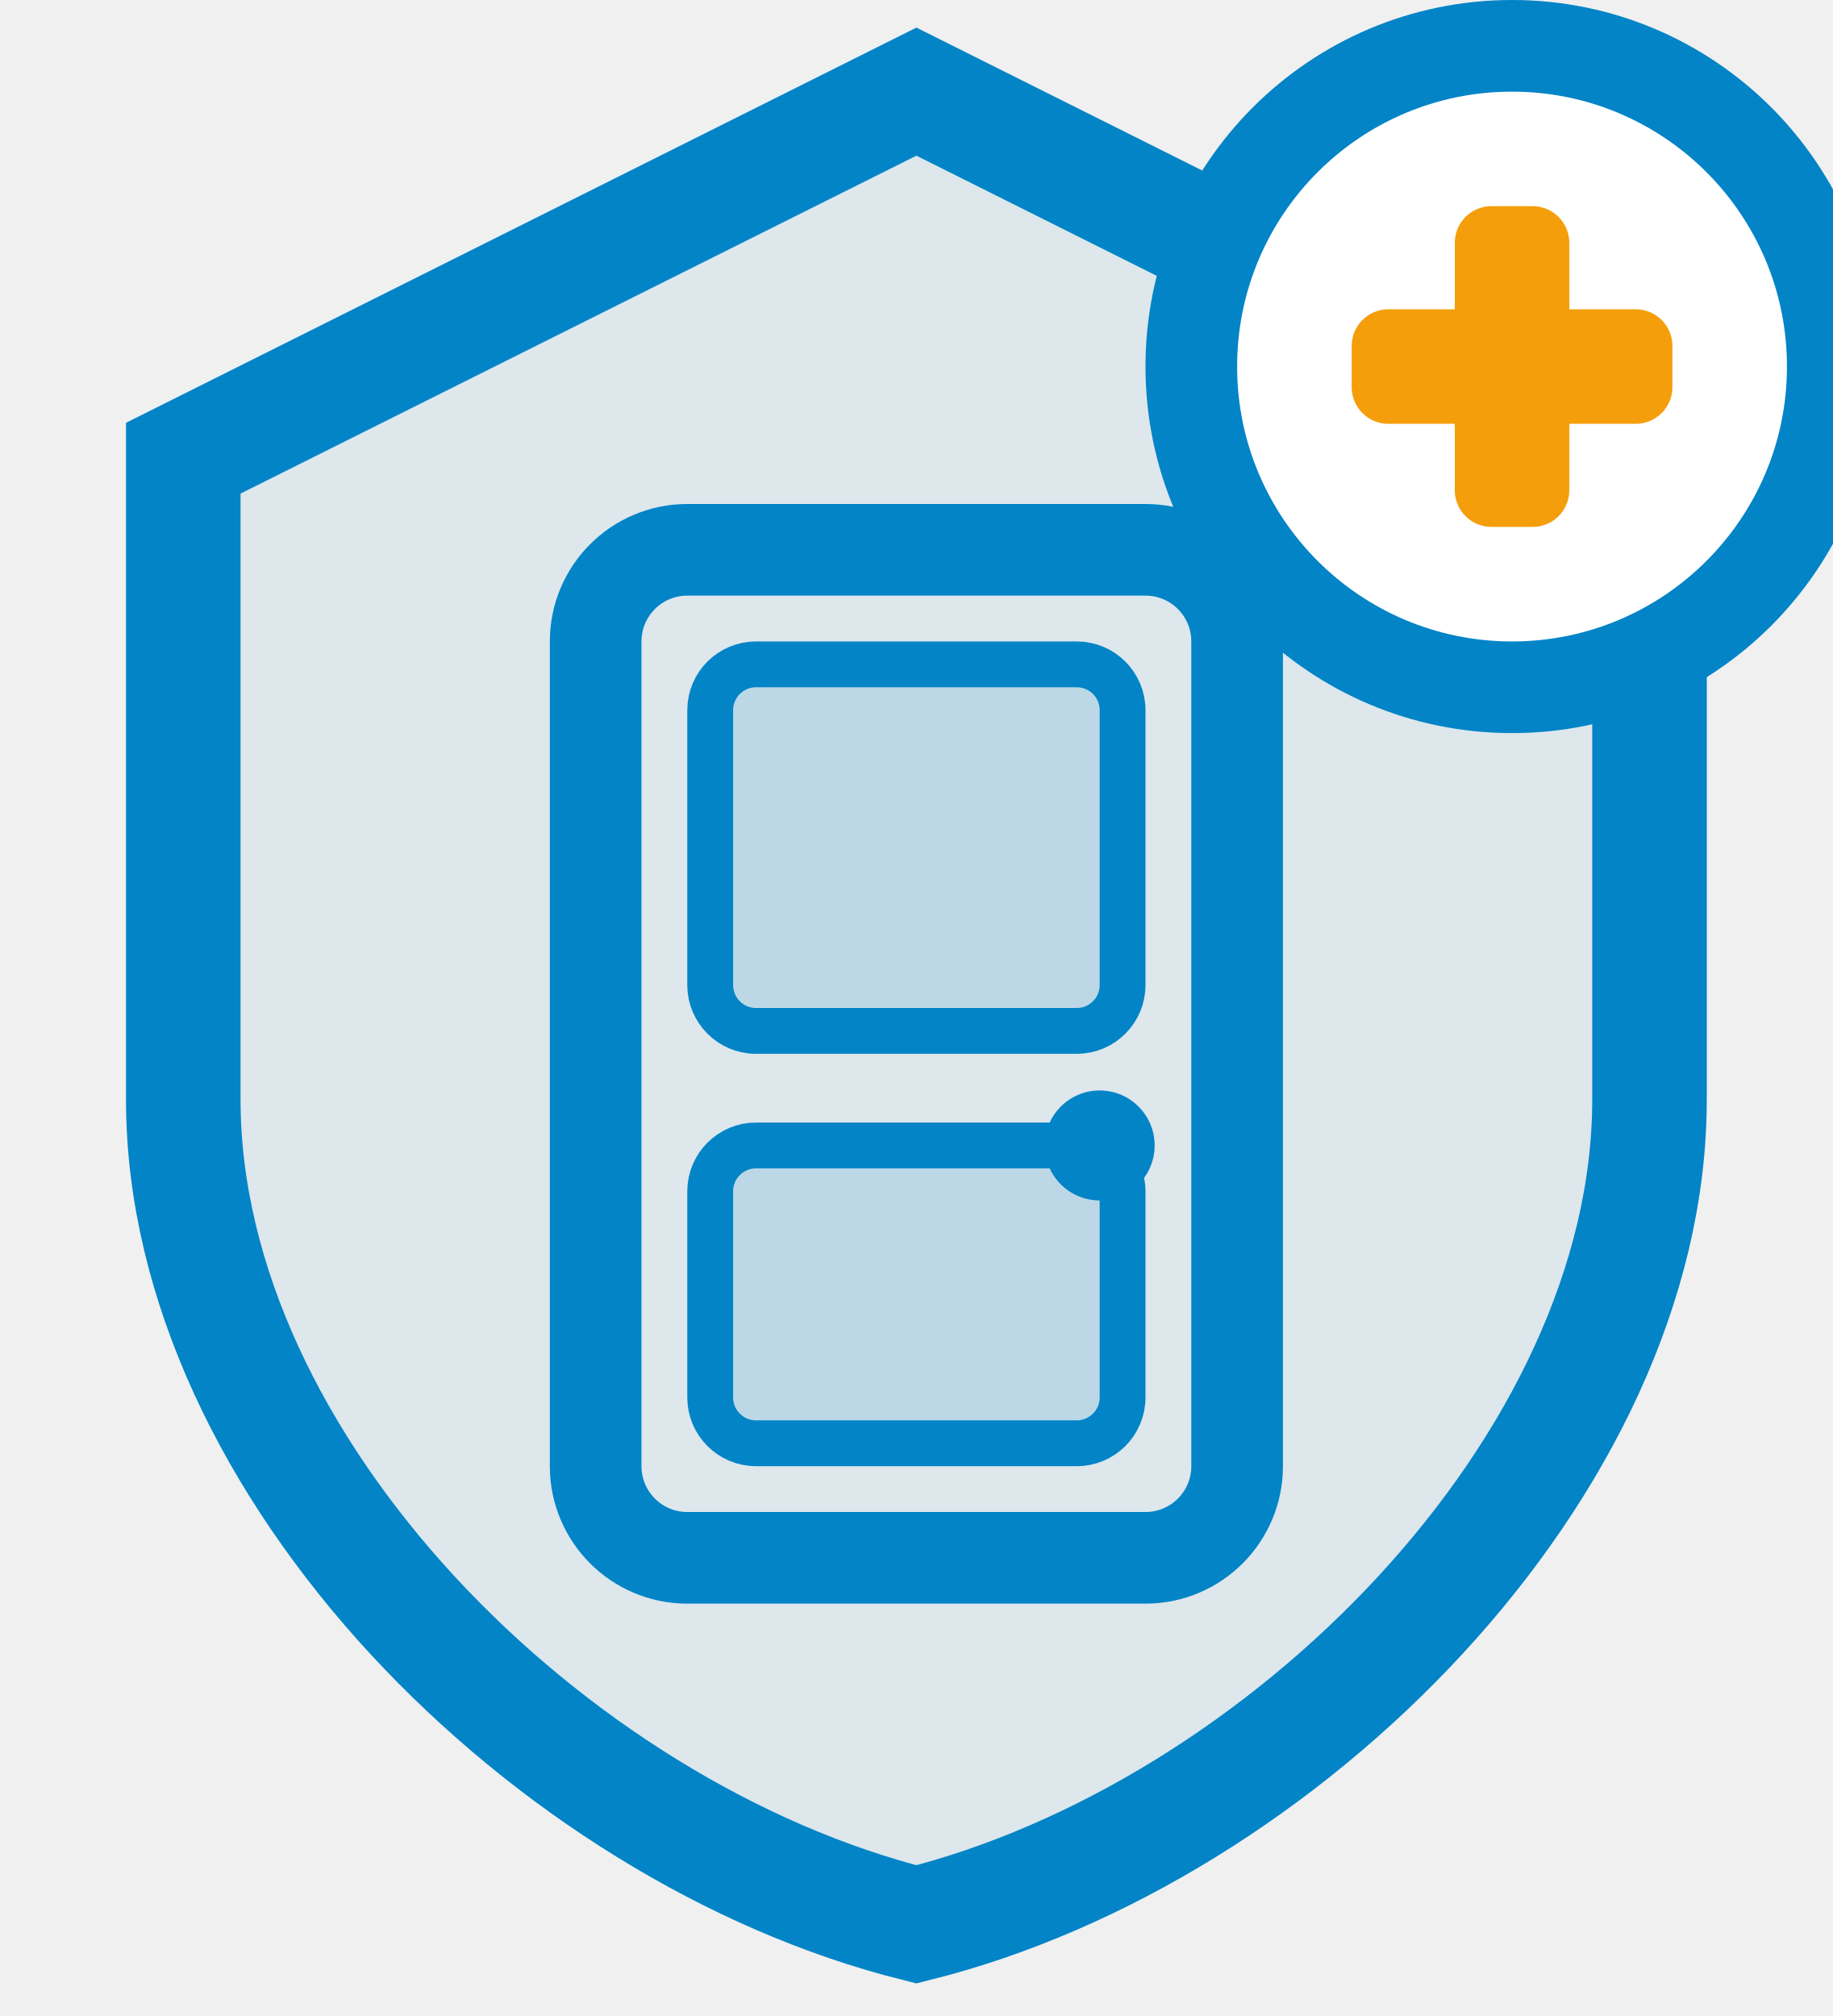
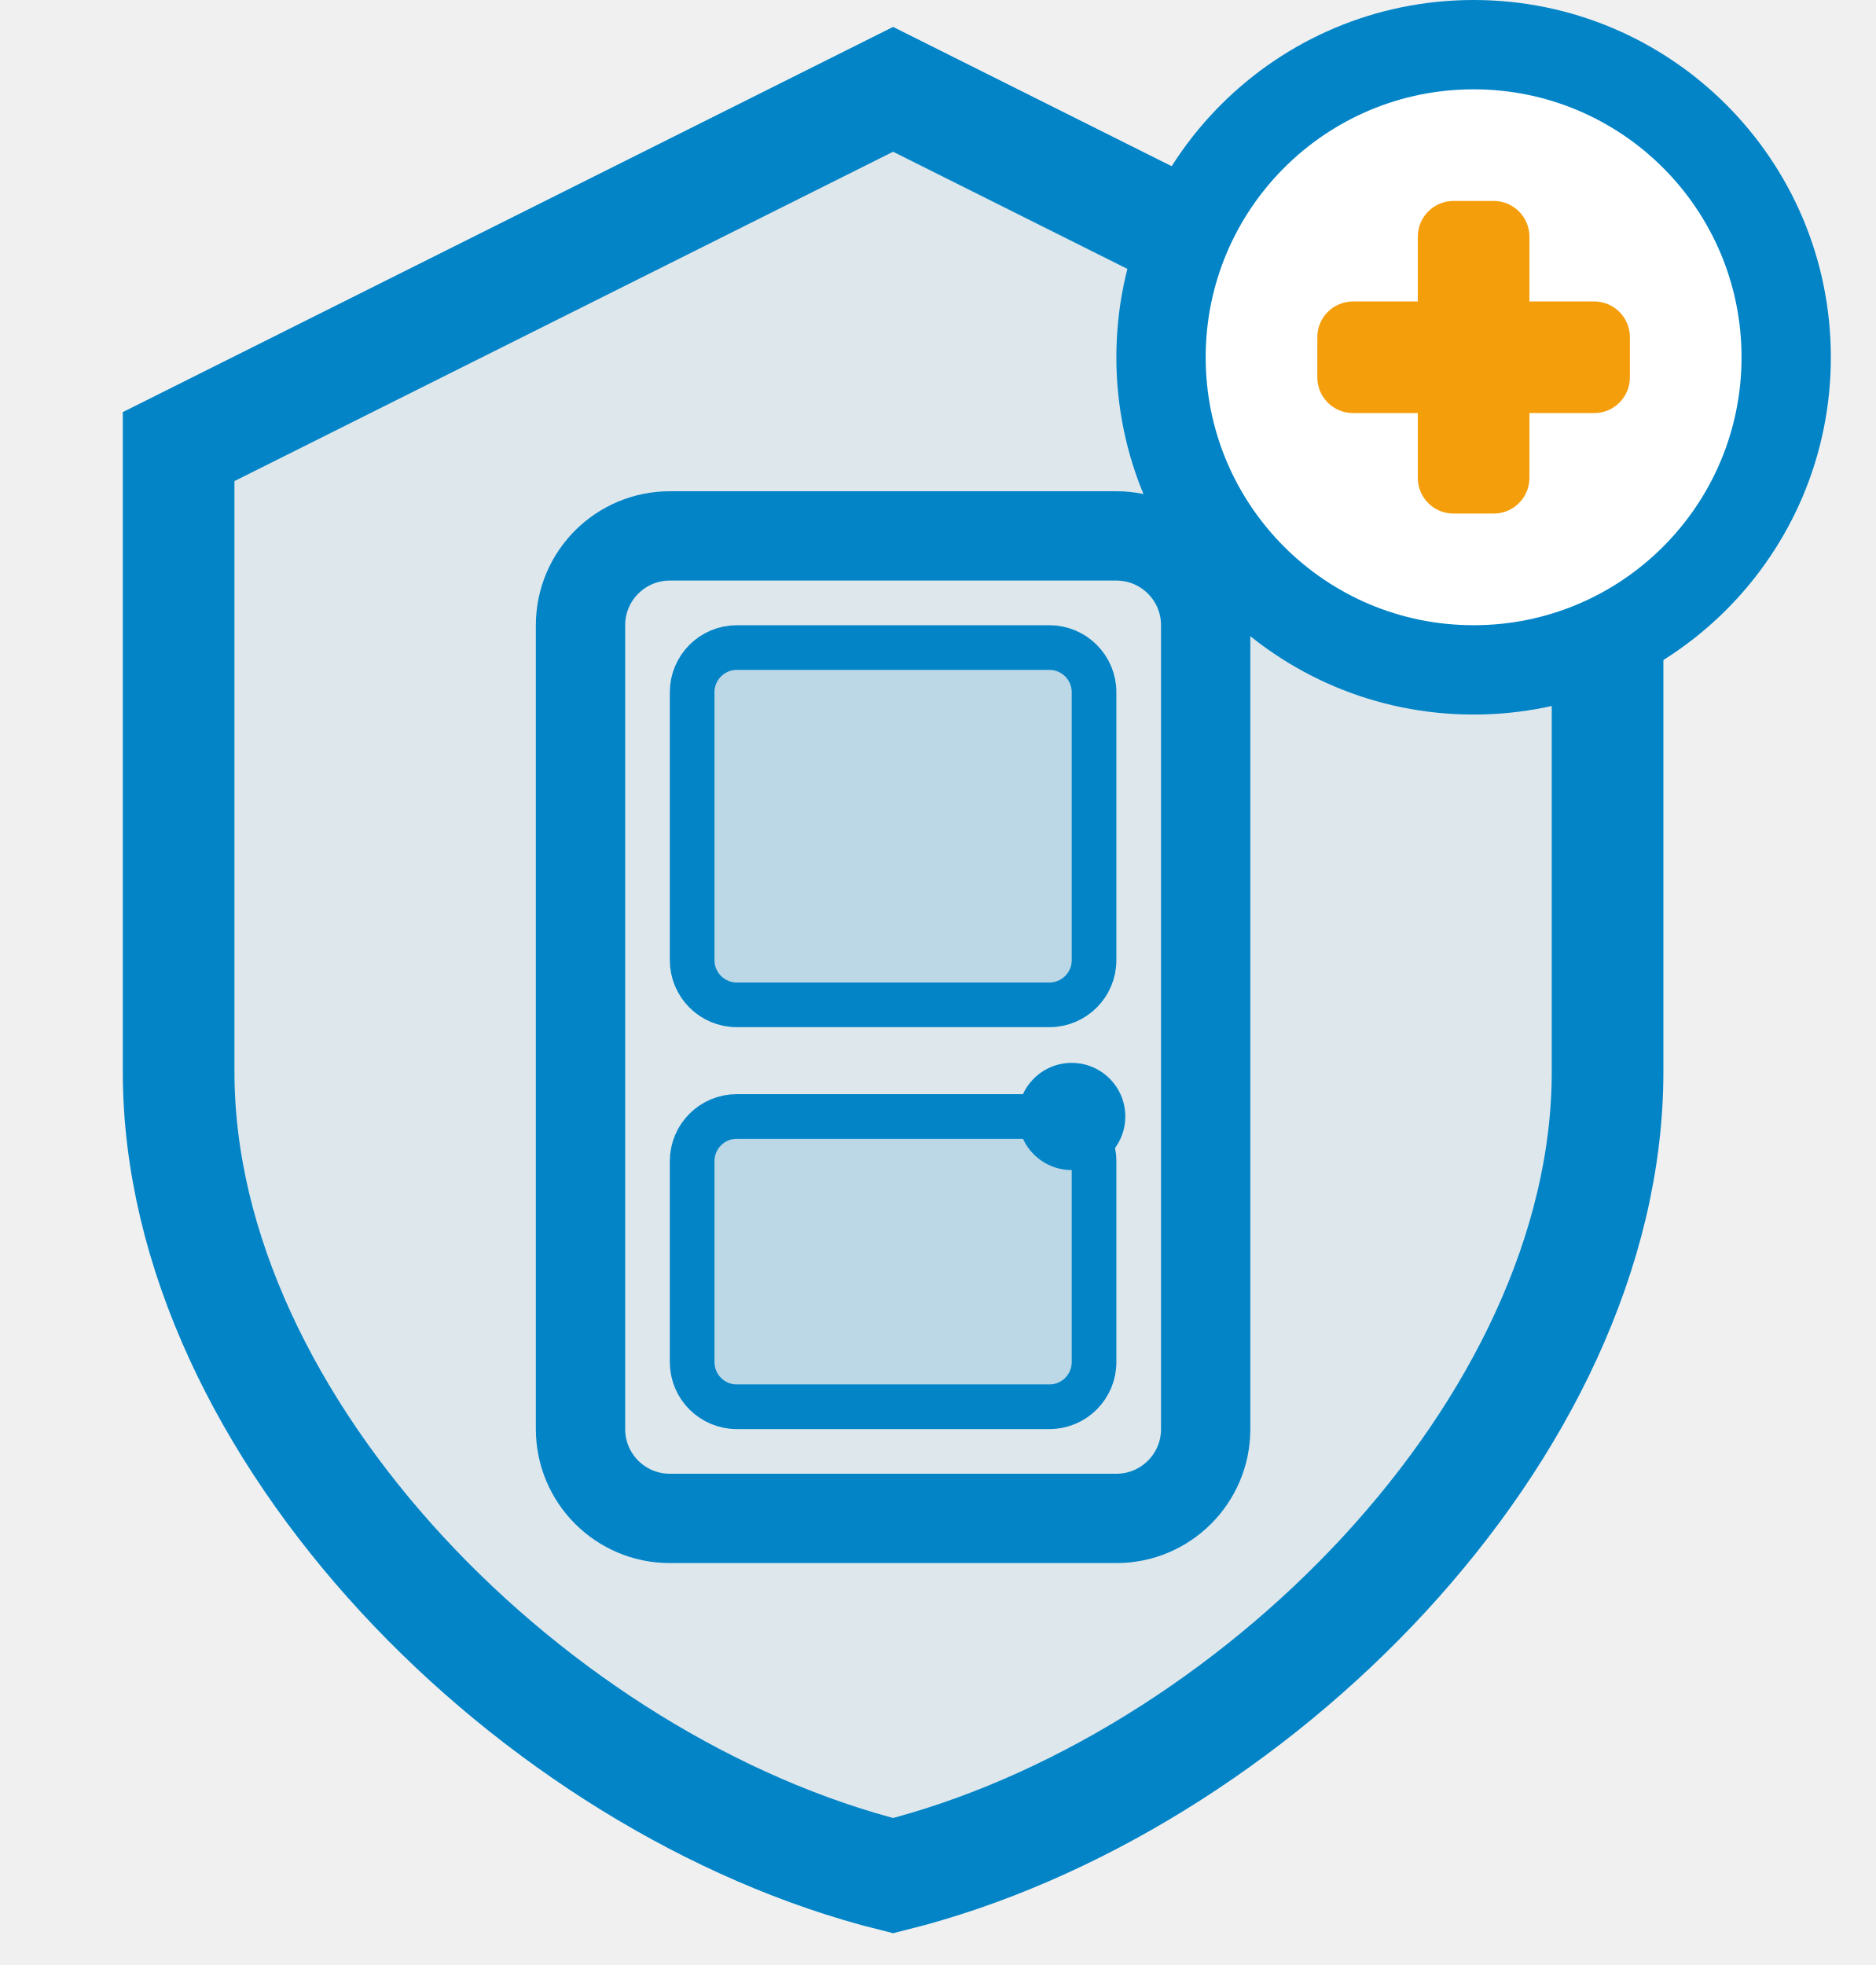
- <svg xmlns="http://www.w3.org/2000/svg" viewBox="0 0 40 44" fill="none">
+ <svg xmlns="http://www.w3.org/2000/svg" viewBox="0 0 42 44" fill="none">
  <path d="M20 2 L36 10 L36 24 C36 32 28 40 20 42 C12 40 4 32 4 24 L4 10 Z" stroke="#0284c7" stroke-width="2.5" fill="#0284c7" fill-opacity="0.08" />
  <rect x="13" y="12" width="14" height="22" rx="2" stroke="#0284c7" stroke-width="2" fill="none" />
  <rect x="15.5" y="14.5" width="9" height="8" rx="1" fill="#0284c7" fill-opacity="0.15" stroke="#0284c7" stroke-width="1" />
  <rect x="15.5" y="25" width="9" height="6.5" rx="1" fill="#0284c7" fill-opacity="0.15" stroke="#0284c7" stroke-width="1" />
  <circle cx="24" cy="25" r="1.2" fill="#0284c7" />
  <circle cx="33" cy="8" r="8" fill="#0284c7" />
  <circle cx="33" cy="8" r="6" fill="#ffffff" />
  <rect x="29.5" y="6.75" width="7" height="2.5" rx="0.8" fill="#f59e0b" />
  <rect x="31.75" y="4.5" width="2.5" height="7" rx="0.8" fill="#f59e0b" />
</svg>
